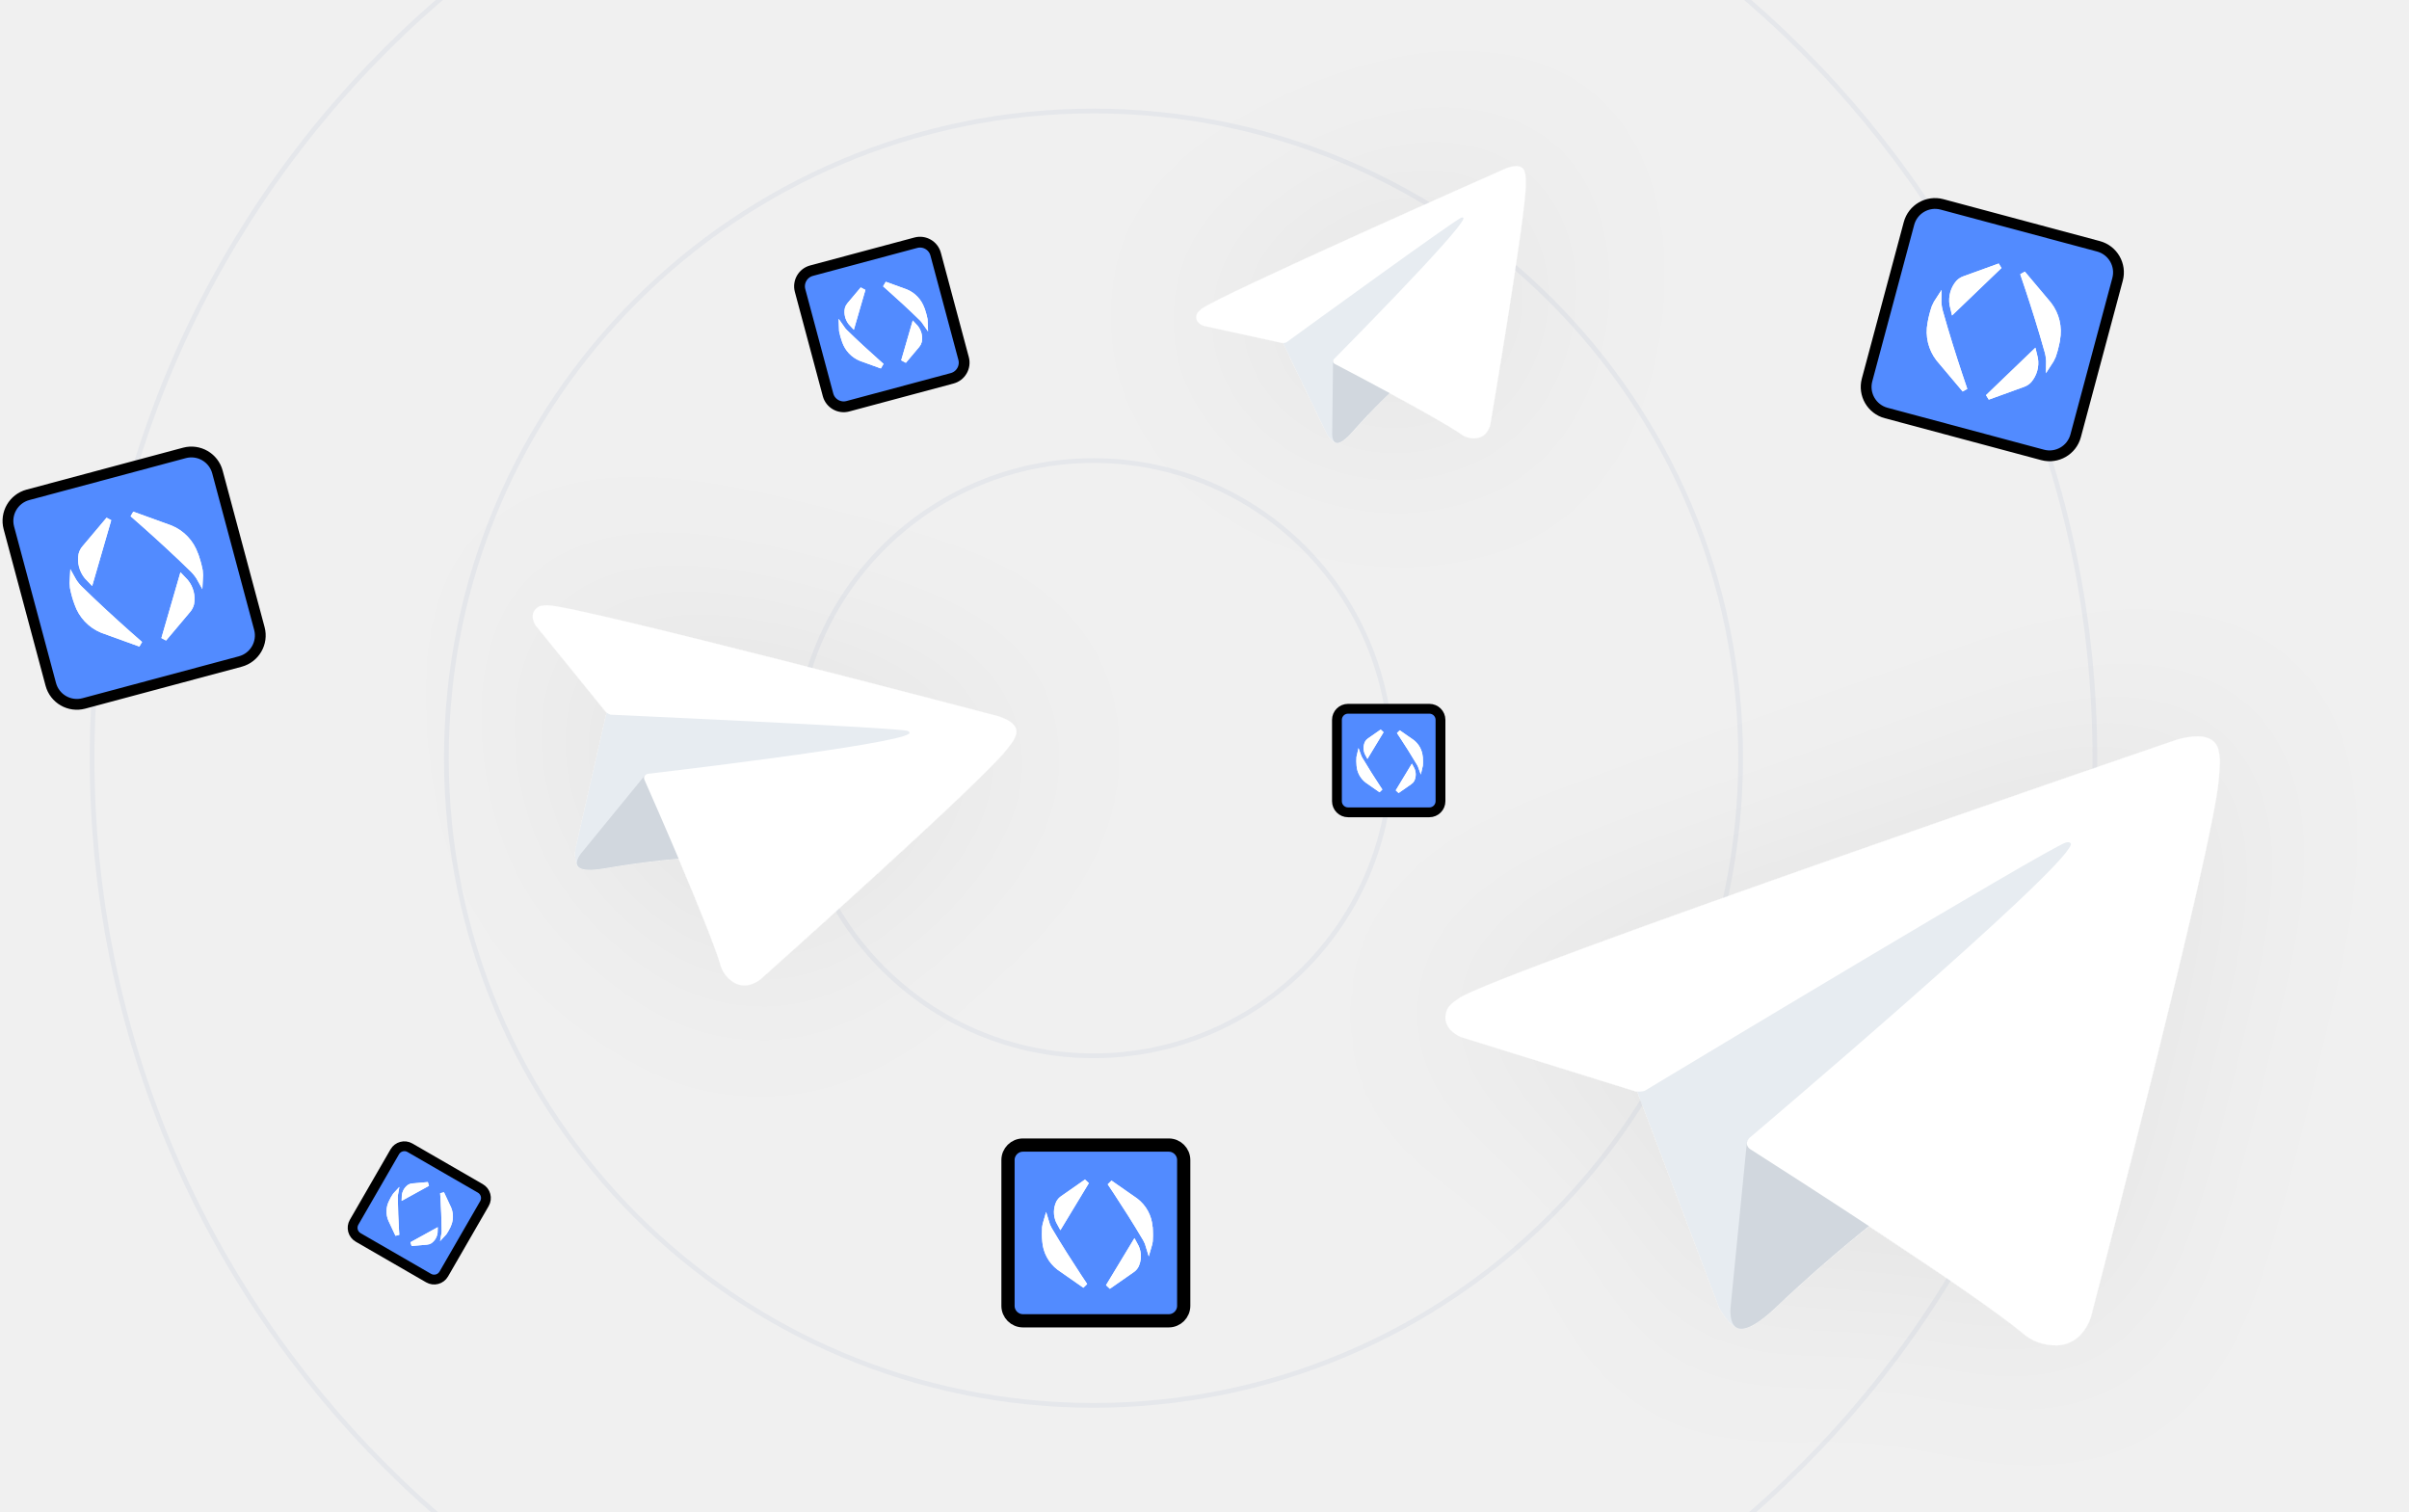
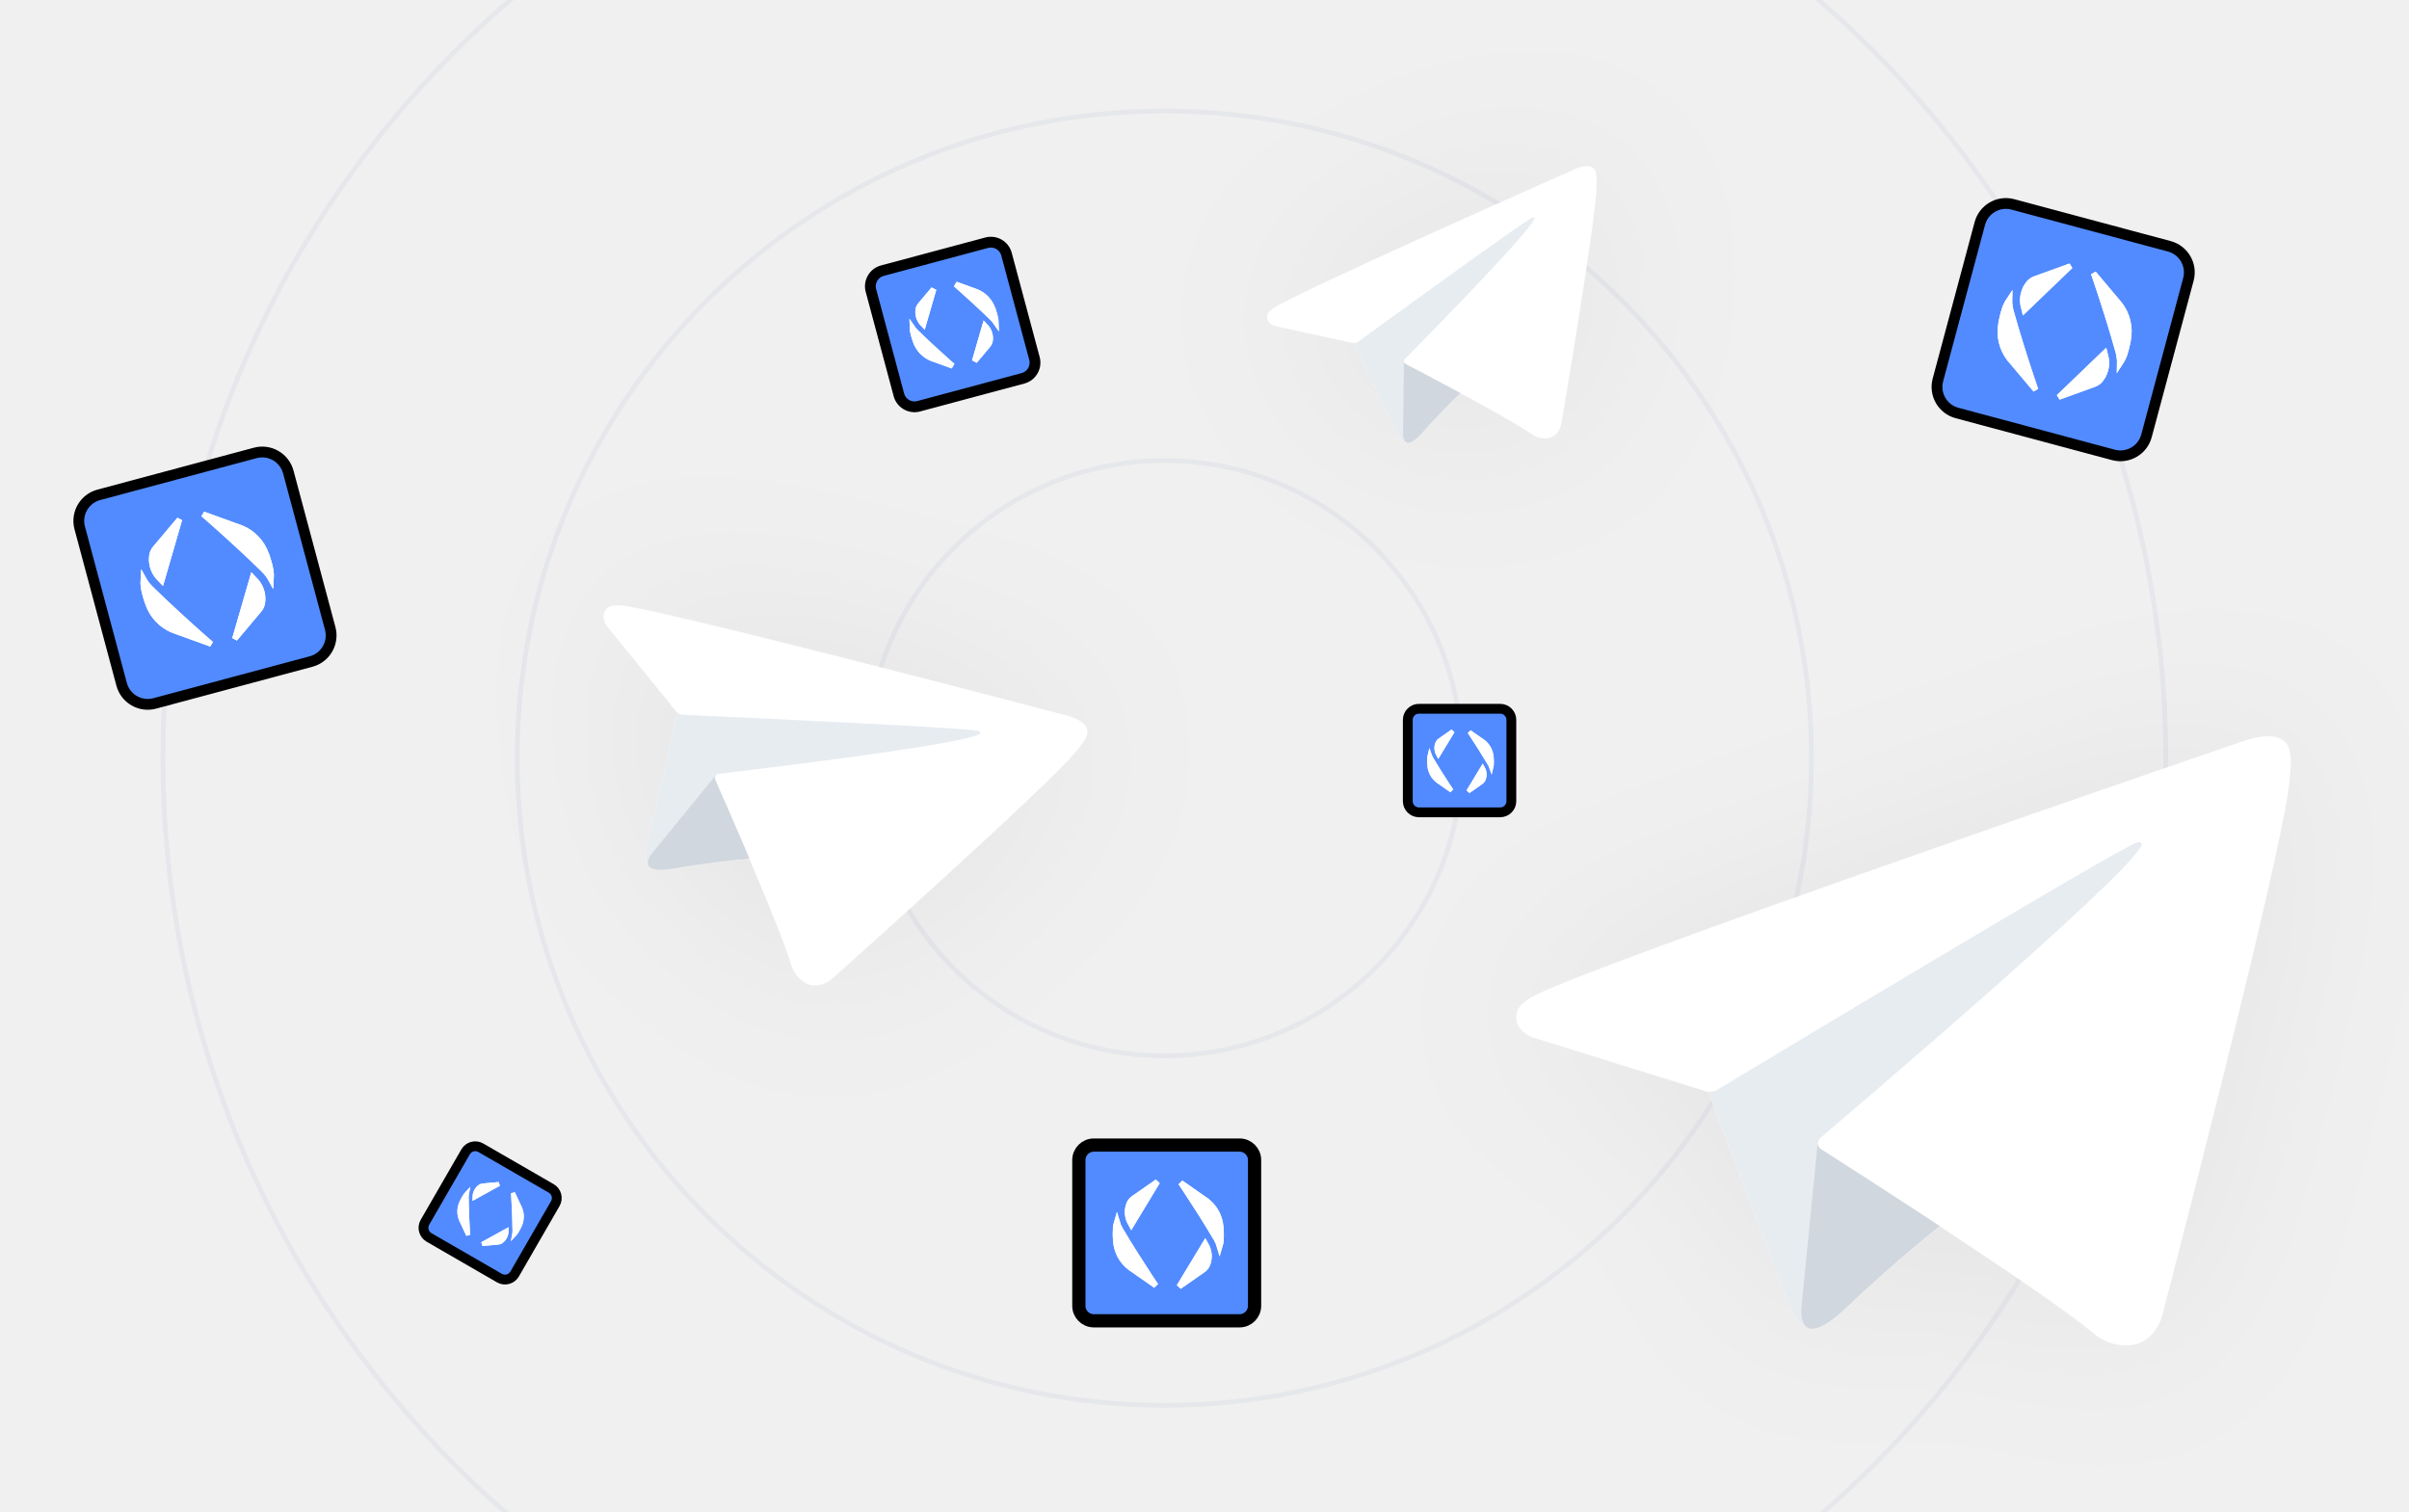
- <svg xmlns="http://www.w3.org/2000/svg" width="510" height="320" viewBox="0 0 510 320" fill="none">
+ <svg xmlns="http://www.w3.org/2000/svg" width="510" height="320" viewBox="-15 0 510 320" fill="none">
  <circle cx="231.5" cy="160.5" r="212" stroke="#E5E7EB" />
  <circle cx="231.5" cy="160.5" r="137" stroke="#E5E7EB" />
  <circle cx="231.5" cy="160.5" r="63" stroke="#E5E7EB" />
  <g filter="url(#filter0_d_2118_278)">
    <path d="M345.985 229.332L363.986 276.825C363.986 276.825 366.236 281.268 368.646 281.268C371.056 281.268 406.899 245.724 406.899 245.724L446.757 172.338L346.628 217.072L345.985 229.332Z" fill="#E7ECF1" />
    <path d="M369.852 241.512L366.397 276.518C366.397 276.518 364.95 287.245 376.2 276.518C387.45 265.792 398.219 257.52 398.219 257.52" fill="#D1D7DE" />
    <path d="M346.31 231.026L309.283 219.526C309.283 219.526 304.858 217.815 306.283 213.934C306.576 213.134 307.168 212.453 308.938 211.282C317.142 205.831 460.793 156.614 460.793 156.614C460.793 156.614 464.849 155.311 467.241 156.178C467.833 156.352 468.365 156.673 468.784 157.109C469.203 157.544 469.493 158.077 469.624 158.654C469.883 159.673 469.991 160.722 469.945 161.77C469.934 162.676 469.819 163.516 469.732 164.833C468.857 178.29 442.675 278.718 442.675 278.718C442.675 278.718 441.108 284.595 435.496 284.796C434.117 284.838 432.742 284.616 431.455 284.141C430.168 283.666 428.995 282.95 428.005 282.034C416.991 273.003 378.924 248.616 370.512 243.253C370.323 243.13 370.163 242.969 370.044 242.782C369.925 242.595 369.849 242.386 369.822 242.169C369.705 241.603 370.349 240.903 370.349 240.903C370.349 240.903 436.634 184.74 438.397 178.844C438.534 178.387 438.018 178.162 437.325 178.362C432.923 179.906 356.605 225.848 348.182 230.918C347.575 231.093 346.935 231.13 346.31 231.026Z" fill="white" />
  </g>
  <g filter="url(#filter1_d_2118_278)">
    <path d="M271.302 71.876L280.99 91.981C280.99 91.981 282.145 93.84 283.2 93.749C284.255 93.657 298.591 76.732 298.591 76.732L313.245 43.088L271.116 66.485L271.302 71.876Z" fill="#E7ECF1" />
    <path d="M282.213 76.299L282.034 91.755C282.034 91.755 281.809 96.506 286.326 91.382C290.842 86.258 295.241 82.227 295.241 82.227" fill="#D1D7DE" />
    <path d="M271.508 72.605L254.861 68.981C254.861 68.981 252.859 68.4 253.335 66.647C253.433 66.286 253.666 65.965 254.396 65.386C257.78 62.687 318.79 35.67 318.79 35.67C318.79 35.67 320.516 34.945 321.597 35.234C321.862 35.288 322.108 35.408 322.307 35.582C322.507 35.757 322.655 35.979 322.734 36.227C322.886 36.663 322.973 37.118 322.993 37.579C323.023 37.976 323.005 38.348 323.017 38.928C323.146 44.852 315.509 89.813 315.509 89.813C315.509 89.813 315.047 92.445 312.598 92.747C311.996 92.818 311.386 92.773 310.805 92.614C310.223 92.455 309.682 92.186 309.214 91.823C304.048 88.289 286.455 79.064 282.569 77.036C282.481 76.989 282.405 76.925 282.346 76.848C282.286 76.77 282.245 76.682 282.225 76.588C282.152 76.344 282.408 76.013 282.408 76.013C282.408 76.013 309.286 48.903 309.833 46.255C309.876 46.05 309.641 45.971 309.346 46.084C307.477 46.928 275.818 69.946 272.323 72.487C272.065 72.586 271.786 72.627 271.508 72.605Z" fill="white" />
  </g>
  <g filter="url(#filter2_d_2118_278)">
    <path d="M128.701 149.754L121.821 179.847C121.821 179.847 121.464 182.853 122.684 183.665C123.903 184.476 154.007 178.555 154.007 178.555L198.883 154.838L133.153 143.766L128.701 149.754Z" fill="#E7ECF1" />
    <path d="M136.678 163.952L123.144 180.504C123.144 180.504 118.801 185.445 128.106 183.804C137.41 182.163 145.643 181.603 145.643 181.603" fill="#D1D7DE" />
    <path d="M128.295 150.721L113.429 132.436C113.429 132.436 111.766 130.08 113.793 128.596C114.211 128.289 114.74 128.144 116.03 128.148C122.017 128.151 211.279 151.606 211.279 151.606C211.279 151.606 213.77 152.312 214.689 153.556C214.93 153.843 215.091 154.185 215.156 154.546C215.222 154.907 215.189 155.275 215.061 155.611C214.849 156.214 214.55 156.781 214.175 157.296C213.864 157.751 213.523 158.137 213.035 158.774C208.062 165.289 161.004 207.296 161.004 207.296C161.004 207.296 158.233 209.742 155.325 207.955C154.613 207.512 153.992 206.937 153.501 206.263C153.009 205.59 152.657 204.832 152.464 204.035C149.931 195.757 138.877 170.601 136.426 165.056C136.371 164.929 136.345 164.794 136.347 164.659C136.35 164.525 136.382 164.393 136.442 164.274C136.573 163.949 137.135 163.811 137.135 163.811C137.135 163.811 189.585 157.705 192.462 155.315C192.685 155.13 192.5 154.843 192.082 154.711C189.334 154.01 135.248 151.565 129.278 151.296C128.913 151.18 128.576 150.983 128.295 150.721Z" fill="white" />
  </g>
  <rect x="213.4" y="242.4" width="37.2" height="37.2" rx="3.171" fill="#528BFF" stroke="black" stroke-width="2.8" />
  <path d="M224.985 253.68L224.992 253.676L224.998 253.671L230.033 250.162L224.516 259.285C224.362 259.007 224.21 258.722 224.115 258.522C223.553 257.264 223.563 255.83 224.149 254.596C224.357 254.223 224.644 253.905 224.985 253.68Z" fill="url(#paint0_linear_2118_278)" stroke="white" stroke-width="1.143" />
  <path d="M221.223 262.75L221.223 262.741L221.222 262.733C221.125 261.77 221.123 260.78 221.188 259.805C221.247 259.392 221.338 258.983 221.458 258.583C221.625 259.163 221.859 259.723 222.16 260.254L222.16 260.254L222.165 260.262C224.288 263.862 226.603 267.47 228.386 270.177C228.861 270.899 229.299 271.557 229.686 272.134L224.227 268.328C222.474 266.99 221.381 264.96 221.223 262.75Z" fill="white" stroke="white" stroke-width="1.143" />
  <path d="M239.673 268.844L239.667 268.849L239.66 268.853L234.639 272.358L240.154 263.239C240.308 263.518 240.461 263.803 240.555 264.003C241.116 265.248 241.107 266.682 240.51 267.927C240.302 268.301 240.015 268.62 239.673 268.844Z" fill="url(#paint1_linear_2118_278)" stroke="white" stroke-width="1.143" />
  <path d="M243.447 259.764L243.448 259.772L243.449 259.78C243.546 260.754 243.547 261.733 243.483 262.708C243.423 263.121 243.333 263.53 243.213 263.931C243.046 263.351 242.812 262.79 242.511 262.26L242.511 262.26L242.506 262.251C240.382 258.652 238.068 255.043 236.285 252.337C235.809 251.614 235.371 250.956 234.985 250.379L240.443 254.185C242.197 255.523 243.289 257.553 243.447 259.764Z" fill="white" stroke="white" stroke-width="1.143" />
  <path d="M243.496 260.628L243.52 260.616C243.551 261.314 243.536 262.014 243.482 262.717C243.423 263.131 243.332 263.541 243.212 263.942C243.045 263.362 242.811 262.801 242.51 262.271L242.51 262.271L242.505 262.262C240.382 258.663 238.067 255.054 236.284 252.348C235.81 251.628 235.373 250.971 234.987 250.395L240.431 254.196C242.185 255.534 243.278 257.564 243.435 259.775L243.496 260.628ZM224.985 253.68L224.992 253.676L224.998 253.671L230.02 250.167L224.505 259.285C224.35 259.007 224.198 258.722 224.104 258.522C223.543 257.267 223.562 255.832 224.149 254.596C224.357 254.223 224.644 253.905 224.985 253.68ZM221.223 262.75L221.222 262.741L221.221 262.733C221.124 261.77 221.123 260.78 221.188 259.805C221.247 259.392 221.338 258.983 221.457 258.583C221.625 259.163 221.859 259.723 222.159 260.254L222.159 260.254L222.164 260.262C224.288 263.862 226.603 267.47 228.385 270.177C228.861 270.899 229.299 271.557 229.685 272.134L224.227 268.328C222.474 266.99 221.381 264.96 221.223 262.75ZM234.635 272.361L240.143 263.24C240.297 263.519 240.45 263.804 240.544 264.004C241.114 265.258 241.097 266.692 240.509 267.928C240.301 268.301 240.014 268.62 239.673 268.845L239.666 268.849L239.66 268.853L234.635 272.361Z" fill="white" stroke="white" stroke-width="1.143" />
  <rect x="283.039" y="150.039" width="21.922" height="21.922" rx="2.354" fill="#528BFF" stroke="black" stroke-width="2.078" />
  <path d="M289.836 156.676L289.836 156.676L289.845 156.67L292.552 154.783L289.513 159.808C289.446 159.685 289.385 159.568 289.343 159.479C289.016 158.747 289.022 157.912 289.362 157.195C289.481 156.982 289.644 156.802 289.836 156.676Z" fill="url(#paint2_linear_2118_278)" stroke="white" stroke-width="0.848" />
  <path d="M287.615 162.044L287.615 162.044L287.614 162.031C287.556 161.46 287.555 160.872 287.594 160.291C287.616 160.139 287.645 159.987 287.681 159.837C287.773 160.097 287.888 160.35 288.025 160.592L288.025 160.592L288.029 160.598C289.304 162.76 290.693 164.926 291.763 166.551C291.955 166.841 292.136 167.114 292.304 167.367L289.384 165.331C288.352 164.543 287.708 163.347 287.615 162.044Z" fill="white" stroke="white" stroke-width="0.848" />
  <path d="M298.559 165.639L298.559 165.638L298.55 165.645L295.852 167.528L298.889 162.506C298.956 162.63 299.017 162.747 299.059 162.836C299.385 163.56 299.38 164.394 299.034 165.119C298.915 165.332 298.752 165.512 298.559 165.639Z" fill="url(#paint3_linear_2118_278)" stroke="white" stroke-width="0.848" />
  <path d="M300.787 160.264L300.787 160.264L300.788 160.276C300.846 160.854 300.847 161.436 300.809 162.016C300.787 162.169 300.757 162.321 300.721 162.471C300.629 162.211 300.515 161.958 300.377 161.715L300.377 161.715L300.374 161.709C299.099 159.548 297.709 157.382 296.639 155.757C296.447 155.467 296.266 155.193 296.098 154.94L299.018 156.977C300.051 157.765 300.694 158.961 300.787 160.264Z" fill="white" stroke="white" stroke-width="0.848" />
  <path d="M289.506 159.808C289.439 159.685 289.378 159.568 289.336 159.479C289.01 158.749 289.021 157.914 289.362 157.195C289.481 156.982 289.644 156.802 289.836 156.676L289.836 156.676L289.845 156.669L292.544 154.786L289.506 159.808ZM287.593 160.291C287.615 160.139 287.645 159.987 287.681 159.837C287.773 160.097 287.887 160.35 288.025 160.592L288.025 160.592L288.028 160.599C289.303 162.76 290.693 164.926 291.763 166.551C291.954 166.841 292.136 167.114 292.304 167.367L289.384 165.331C288.351 164.543 287.708 163.347 287.615 162.044L287.615 162.044L287.614 162.032C287.556 161.46 287.555 160.872 287.593 160.291ZM298.549 165.645L295.848 167.53L298.882 162.507C298.949 162.63 299.011 162.748 299.052 162.836C299.384 163.566 299.374 164.4 299.033 165.12C298.914 165.332 298.751 165.512 298.559 165.639L298.559 165.639L298.549 165.645ZM300.825 160.904L300.835 160.899C300.847 161.271 300.837 161.646 300.808 162.021C300.786 162.175 300.757 162.327 300.721 162.478C300.629 162.218 300.514 161.965 300.377 161.722L300.377 161.722L300.373 161.716C299.098 159.555 297.708 157.388 296.638 155.764C296.448 155.475 296.268 155.203 296.1 154.951L299.011 156.983C300.043 157.772 300.687 158.968 300.78 160.271L300.825 160.904Z" fill="white" stroke="white" stroke-width="0.848" />
  <rect x="84.751" y="241.79" width="21.922" height="21.922" rx="2.354" transform="rotate(30 84.751 241.79)" fill="#528BFF" stroke="black" stroke-width="2.078" />
  <path d="M87.319 250.936L87.319 250.936L87.33 250.935L90.617 250.655L85.473 253.487C85.476 253.347 85.482 253.215 85.49 253.118C85.573 252.319 85.995 251.6 86.648 251.149C86.858 251.024 87.089 250.949 87.319 250.936Z" fill="url(#paint4_linear_2118_278)" stroke="white" stroke-width="0.848" />
  <path d="M82.711 254.474L82.711 254.474L82.716 254.463C82.952 253.94 83.245 253.43 83.569 252.946C83.665 252.825 83.766 252.708 83.872 252.596C83.822 252.867 83.794 253.143 83.792 253.422L83.792 253.422L83.792 253.429C83.816 255.939 83.936 258.51 84.05 260.452C84.071 260.799 84.091 261.126 84.111 261.429L82.6 258.206C82.1 257.007 82.141 255.649 82.711 254.474Z" fill="white" stroke="white" stroke-width="0.848" />
  <path d="M90.392 263.059L90.392 263.059L90.38 263.06L87.102 263.342L92.244 260.512C92.24 260.652 92.234 260.784 92.226 260.882C92.147 261.673 91.725 262.392 91.062 262.846C90.853 262.971 90.622 263.046 90.392 263.059Z" fill="url(#paint5_linear_2118_278)" stroke="white" stroke-width="0.848" />
  <path d="M95.009 259.519L95.009 259.519L95.004 259.53C94.765 260.06 94.475 260.564 94.151 261.047C94.056 261.169 93.954 261.285 93.848 261.397C93.899 261.126 93.926 260.85 93.928 260.571L93.928 260.571L93.928 260.564C93.904 258.055 93.784 255.484 93.67 253.542C93.649 253.195 93.629 252.867 93.609 252.564L95.12 255.788C95.62 256.987 95.58 258.344 95.009 259.519Z" fill="white" stroke="white" stroke-width="0.848" />
  <path d="M85.467 253.484C85.471 253.344 85.476 253.212 85.484 253.114C85.567 252.318 85.993 251.601 86.649 251.149C86.858 251.024 87.089 250.949 87.319 250.936L87.319 250.936L87.33 250.935L90.609 250.653L85.467 253.484ZM83.569 252.946C83.664 252.825 83.766 252.708 83.872 252.596C83.821 252.867 83.794 253.143 83.792 253.422L83.792 253.422L83.792 253.429C83.816 255.939 83.936 258.51 84.05 260.452C84.071 260.799 84.091 261.126 84.111 261.429L82.6 258.206C82.1 257.007 82.14 255.649 82.711 254.474L82.711 254.474L82.716 254.463C82.952 253.939 83.245 253.43 83.569 252.946ZM90.38 263.06L87.099 263.343L92.237 260.509C92.234 260.65 92.228 260.782 92.22 260.879C92.143 261.677 91.717 262.394 91.062 262.847C90.853 262.972 90.621 263.046 90.392 263.06L90.392 263.059L90.38 263.06ZM94.722 260.092L94.733 260.093C94.557 260.422 94.361 260.741 94.149 261.051C94.053 261.173 93.951 261.291 93.844 261.403C93.895 261.132 93.922 260.856 93.924 260.577L93.924 260.577L93.924 260.57C93.901 258.06 93.78 255.489 93.666 253.548C93.645 253.202 93.625 252.876 93.606 252.574L95.111 255.79C95.611 256.989 95.57 258.347 94.999 259.521L94.722 260.092Z" fill="white" stroke="white" stroke-width="0.848" />
  <path d="M169.382 61.497C168.892 59.668 169.977 57.788 171.806 57.298L193.885 51.382C195.714 50.892 197.594 51.977 198.084 53.806L204 75.885C204.49 77.714 203.404 79.594 201.575 80.084L179.497 86C177.668 86.49 175.788 85.404 175.298 83.575L169.382 61.497Z" fill="#528BFF" stroke="black" stroke-width="2.286" />
  <path d="M179.84 64.563L179.845 64.557L179.85 64.551L182.667 61.209L180.498 68.693C180.372 68.56 180.255 68.434 180.173 68.336C179.5 67.507 179.22 66.432 179.41 65.392C179.49 65.079 179.637 64.791 179.84 64.563Z" fill="url(#paint6_linear_2118_278)" stroke="white" stroke-width="1.143" />
  <path d="M178.833 72.237L178.83 72.229L178.827 72.221C178.556 71.506 178.352 70.749 178.201 69.988C178.178 69.791 178.163 69.592 178.158 69.393C178.363 69.691 178.594 69.971 178.851 70.232L178.851 70.232L178.858 70.239C181.246 72.582 183.783 74.893 185.722 76.616C186.06 76.916 186.379 77.198 186.677 77.46L182.243 75.856C180.643 75.198 179.402 73.881 178.833 72.237Z" fill="white" stroke="white" stroke-width="1.143" />
  <path d="M194.159 73.088L194.154 73.094L194.148 73.1L191.341 76.435L193.51 68.955C193.636 69.088 193.752 69.215 193.835 69.313C194.504 70.132 194.785 71.206 194.589 72.257C194.509 72.572 194.362 72.859 194.159 73.088Z" fill="url(#paint7_linear_2118_278)" stroke="white" stroke-width="1.143" />
  <path d="M195.173 65.403L195.175 65.41L195.178 65.418C195.452 66.142 195.654 66.891 195.805 67.652C195.828 67.849 195.843 68.048 195.848 68.247C195.643 67.949 195.411 67.668 195.155 67.408L195.155 67.408L195.148 67.401C192.76 65.057 190.223 62.747 188.284 61.024C187.946 60.724 187.627 60.441 187.329 60.179L191.763 61.783C193.363 62.442 194.604 63.759 195.173 65.403Z" fill="white" stroke="white" stroke-width="1.143" />
  <path d="M182.657 61.216L180.489 68.695C180.363 68.563 180.247 68.436 180.164 68.338C179.493 67.511 179.219 66.435 179.41 65.392C179.49 65.079 179.637 64.791 179.84 64.563L179.845 64.557L179.85 64.551L182.657 61.216ZM178.201 69.988C178.178 69.791 178.163 69.592 178.158 69.393C178.363 69.691 178.594 69.972 178.851 70.232L178.851 70.232L178.857 70.239C181.245 72.583 183.783 74.893 185.722 76.616C186.059 76.916 186.379 77.199 186.677 77.46L182.243 75.856C180.642 75.198 179.402 73.881 178.833 72.237L178.83 72.229L178.827 72.221C178.556 71.506 178.352 70.749 178.201 69.988ZM191.339 76.438L193.501 68.958C193.628 69.092 193.744 69.219 193.827 69.316C194.505 70.14 194.779 71.216 194.589 72.258C194.509 72.572 194.362 72.86 194.159 73.088L194.154 73.094L194.148 73.1L191.339 76.438ZM195.445 66.222L195.456 66.212C195.599 66.685 195.714 67.167 195.806 67.657C195.83 67.856 195.844 68.055 195.85 68.255C195.645 67.958 195.413 67.677 195.157 67.416L195.157 67.416L195.15 67.41C192.762 65.066 190.225 62.755 188.286 61.032C187.95 60.734 187.631 60.453 187.335 60.192L191.756 61.794C193.356 62.453 194.597 63.77 195.166 65.414L195.445 66.222Z" fill="white" stroke="white" stroke-width="1.143" />
  <path d="M404.143 47.31C404.96 44.262 408.093 42.453 411.142 43.269L444.259 52.143C447.307 52.96 449.117 56.093 448.3 59.142L439.426 92.259C438.609 95.308 435.476 97.117 432.427 96.3L399.31 87.426C396.262 86.609 394.453 83.476 395.269 80.427L404.143 47.31Z" fill="#528BFF" stroke="black" stroke-width="2.286" />
  <path d="M415.891 59.013L415.898 59.01L415.905 59.008L423.338 56.321L413.579 65.691C413.47 65.262 413.358 64.793 413.302 64.483C413.035 62.816 413.502 61.12 414.589 59.847C414.958 59.465 415.406 59.173 415.891 59.013Z" fill="url(#paint8_linear_2118_278)" stroke="white" stroke-width="1.143" />
  <path d="M408.637 68.443L408.639 68.435L408.64 68.427C408.828 67.272 409.136 66.116 409.516 65C409.767 64.413 410.074 63.849 410.43 63.318C410.411 64.163 410.506 65.008 410.721 65.834L410.721 65.834L410.723 65.844C412.066 70.673 413.628 75.572 414.853 79.262C415.263 80.496 415.635 81.594 415.949 82.511L410.41 75.936C408.772 73.814 408.127 71.088 408.637 68.443Z" fill="white" stroke="white" stroke-width="1.143" />
  <path d="M428.278 81.368L428.27 81.371L428.263 81.374L420.847 84.06L430.602 74.694C430.712 75.123 430.824 75.592 430.88 75.903C431.149 77.555 430.684 79.249 429.58 80.534C429.211 80.915 428.763 81.207 428.278 81.368Z" fill="url(#paint9_linear_2118_278)" stroke="white" stroke-width="1.143" />
  <path d="M435.549 71.928L435.548 71.936L435.546 71.945C435.355 73.113 435.05 74.256 434.67 75.372C434.419 75.959 434.112 76.523 433.756 77.054C433.775 76.209 433.68 75.364 433.466 74.538L433.466 74.538L433.463 74.528C432.121 69.699 430.559 64.8 429.333 61.11C428.924 59.876 428.552 58.778 428.238 57.861L433.776 64.436C435.415 66.558 436.059 69.284 435.549 71.928Z" fill="white" stroke="white" stroke-width="1.143" />
  <path d="M415.891 59.013L415.898 59.01L415.906 59.008L423.322 56.321L413.566 65.688C413.457 65.259 413.345 64.79 413.289 64.479C413.023 62.815 413.5 61.123 414.589 59.847C414.958 59.466 415.406 59.174 415.891 59.013ZM408.637 68.444L408.638 68.436L408.64 68.427C408.827 67.272 409.136 66.117 409.516 65C409.767 64.413 410.074 63.849 410.43 63.318C410.411 64.163 410.506 65.009 410.72 65.834L410.72 65.834L410.723 65.844C412.065 70.673 413.627 75.573 414.853 79.263C415.262 80.496 415.634 81.595 415.948 82.511L410.409 75.936C408.771 73.815 408.127 71.088 408.637 68.444ZM428.277 81.369L428.27 81.371L428.263 81.374L420.842 84.062L430.589 74.691C430.699 75.12 430.811 75.59 430.867 75.9C431.145 77.566 430.669 79.258 429.58 80.535C429.211 80.916 428.763 81.208 428.277 81.369ZM435.532 71.938L435.37 72.777L435.405 72.77C435.219 73.654 434.969 74.524 434.667 75.382C434.416 75.97 434.108 76.535 433.752 77.067C433.771 76.222 433.676 75.376 433.461 74.55L433.461 74.55L433.459 74.541C432.116 69.712 430.554 64.812 429.329 61.122C428.92 59.891 428.549 58.795 428.235 57.879L433.759 64.445C435.397 66.567 436.042 69.293 435.532 71.938Z" fill="white" stroke="white" stroke-width="1.143" />
  <path d="M1.879 111.751C1.062 108.703 2.871 105.569 5.919 104.752L39.037 95.879C42.085 95.062 45.218 96.871 46.035 99.919L54.909 133.037C55.726 136.085 53.917 139.218 50.868 140.035L17.751 148.909C14.703 149.726 11.569 147.917 10.752 144.868L1.879 111.751Z" fill="#528BFF" stroke="black" stroke-width="2.286" />
  <path d="M17.904 116.012L17.909 116.006L17.914 116L23.008 109.957L19.241 122.951C18.933 122.635 18.601 122.285 18.397 122.044C17.333 120.733 16.889 119.032 17.193 117.385C17.322 116.871 17.564 116.394 17.904 116.012Z" fill="url(#paint10_linear_2118_278)" stroke="white" stroke-width="1.143" />
  <path d="M16.337 127.806L16.335 127.798L16.332 127.79C15.917 126.696 15.606 125.541 15.377 124.384C15.301 123.75 15.285 123.109 15.328 122.47C15.734 123.212 16.238 123.897 16.837 124.505L16.837 124.505L16.844 124.511C20.421 128.022 24.224 131.485 27.13 134.068C28.101 134.931 28.973 135.696 29.703 136.333L21.619 133.408C19.139 132.39 17.218 130.351 16.337 127.806Z" fill="white" stroke="white" stroke-width="1.143" />
  <path d="M39.809 129.179L39.804 129.185L39.799 129.191L34.72 135.226L38.485 122.236C38.794 122.553 39.126 122.903 39.33 123.144C40.389 124.441 40.834 126.141 40.52 127.805C40.391 128.32 40.149 128.797 39.809 129.179Z" fill="url(#paint11_linear_2118_278)" stroke="white" stroke-width="1.143" />
  <path d="M41.386 117.368L41.389 117.376L41.392 117.384C41.811 118.491 42.118 119.634 42.347 120.79C42.423 121.424 42.439 122.066 42.396 122.704C41.99 121.962 41.485 121.278 40.887 120.67L40.887 120.67L40.88 120.663C37.302 117.152 33.5 113.69 30.594 111.107C29.622 110.244 28.751 109.478 28.021 108.842L36.105 111.766C38.584 112.784 40.506 114.824 41.386 117.368Z" fill="white" stroke="white" stroke-width="1.143" />
  <path d="M17.904 116.012L17.909 116.006L17.914 116L22.993 109.966L19.228 122.955C18.919 122.638 18.587 122.288 18.384 122.047C17.321 120.739 16.889 119.035 17.193 117.385C17.322 116.871 17.564 116.394 17.904 116.012ZM16.337 127.807L16.334 127.799L16.331 127.791C15.916 126.697 15.606 125.542 15.377 124.385C15.301 123.751 15.285 123.109 15.327 122.471C15.733 123.213 16.238 123.897 16.837 124.505L16.837 124.505L16.844 124.512C20.421 128.023 24.223 131.485 27.13 134.068C28.101 134.931 28.973 135.697 29.703 136.333L21.619 133.409C19.139 132.391 17.218 130.351 16.337 127.807ZM39.809 129.18L39.804 129.185L39.799 129.191L34.717 135.229L38.472 122.241C38.782 122.558 39.114 122.908 39.317 123.149C40.391 124.453 40.825 126.156 40.52 127.806C40.391 128.321 40.149 128.798 39.809 129.18ZM41.376 117.385L41.656 118.193L41.682 118.169C41.963 119.028 42.182 119.906 42.349 120.8C42.425 121.435 42.441 122.078 42.399 122.717C41.993 121.975 41.488 121.291 40.889 120.683L40.889 120.683L40.882 120.676C37.305 117.165 33.503 113.703 30.596 111.12C29.627 110.258 28.757 109.494 28.028 108.858L36.094 111.783C38.574 112.801 40.495 114.84 41.376 117.385Z" fill="white" stroke="white" stroke-width="1.143" />
  <defs>
    <filter id="filter0_d_2118_278" x="266" y="115.88" width="243.955" height="208.921" filterUnits="userSpaceOnUse" color-interpolation-filters="sRGB">
      <feFlood flood-opacity="0" result="BackgroundImageFix" />
      <feColorMatrix in="SourceAlpha" type="matrix" values="0 0 0 0 0 0 0 0 0 0 0 0 0 0 0 0 0 0 127 0" result="hardAlpha" />
      <feOffset />
      <feGaussianBlur stdDeviation="20" />
      <feComposite in2="hardAlpha" operator="out" />
      <feColorMatrix type="matrix" values="0 0 0 0 0 0 0 0 0 0 0 0 0 0 0 0 0 0 0.05 0" />
      <feBlend mode="normal" in2="BackgroundImageFix" result="effect1_dropShadow_2118_278" />
      <feBlend mode="normal" in="SourceGraphic" in2="effect1_dropShadow_2118_278" result="shape" />
    </filter>
    <filter id="filter1_d_2118_278" x="213.262" y="-4.834" width="149.756" height="138.594" filterUnits="userSpaceOnUse" color-interpolation-filters="sRGB">
      <feFlood flood-opacity="0" result="BackgroundImageFix" />
      <feColorMatrix in="SourceAlpha" type="matrix" values="0 0 0 0 0 0 0 0 0 0 0 0 0 0 0 0 0 0 127 0" result="hardAlpha" />
      <feOffset />
      <feGaussianBlur stdDeviation="20" />
      <feComposite in2="hardAlpha" operator="out" />
      <feColorMatrix type="matrix" values="0 0 0 0 0 0 0 0 0 0 0 0 0 0 0 0 0 0 0.05 0" />
      <feBlend mode="normal" in2="BackgroundImageFix" result="effect1_dropShadow_2118_278" />
      <feBlend mode="normal" in="SourceGraphic" in2="effect1_dropShadow_2118_278" result="shape" />
    </filter>
    <filter id="filter2_d_2118_278" x="72.787" y="88.148" width="182.402" height="160.46" filterUnits="userSpaceOnUse" color-interpolation-filters="sRGB">
      <feFlood flood-opacity="0" result="BackgroundImageFix" />
      <feColorMatrix in="SourceAlpha" type="matrix" values="0 0 0 0 0 0 0 0 0 0 0 0 0 0 0 0 0 0 127 0" result="hardAlpha" />
      <feOffset />
      <feGaussianBlur stdDeviation="20" />
      <feComposite in2="hardAlpha" operator="out" />
      <feColorMatrix type="matrix" values="0 0 0 0 0 0 0 0 0 0 0 0 0 0 0 0 0 0 0.05 0" />
      <feBlend mode="normal" in2="BackgroundImageFix" result="effect1_dropShadow_2118_278" />
      <feBlend mode="normal" in="SourceGraphic" in2="effect1_dropShadow_2118_278" result="shape" />
    </filter>
    <linearGradient id="paint0_linear_2118_278" x1="232.231" y1="248.446" x2="222.714" y2="258.764" gradientUnits="userSpaceOnUse">
      <stop offset="0.58" stop-color="#A0A8D4" />
      <stop offset="0.73" stop-color="#8791C7" />
      <stop offset="0.91" stop-color="#6470B4" />
    </linearGradient>
    <linearGradient id="paint1_linear_2118_278" x1="232.437" y1="274.072" x2="241.956" y2="263.756" gradientUnits="userSpaceOnUse">
      <stop offset="0.58" stop-color="#A0A8D4" />
      <stop offset="0.73" stop-color="#8791C7" />
      <stop offset="0.91" stop-color="#6470B4" />
    </linearGradient>
    <linearGradient id="paint2_linear_2118_278" x1="294.139" y1="153.468" x2="288.428" y2="159.658" gradientUnits="userSpaceOnUse">
      <stop offset="0.58" stop-color="#A0A8D4" />
      <stop offset="0.73" stop-color="#8791C7" />
      <stop offset="0.91" stop-color="#6470B4" />
    </linearGradient>
    <linearGradient id="paint3_linear_2118_278" x1="294.262" y1="168.843" x2="299.974" y2="162.653" gradientUnits="userSpaceOnUse">
      <stop offset="0.58" stop-color="#A0A8D4" />
      <stop offset="0.73" stop-color="#8791C7" />
      <stop offset="0.91" stop-color="#6470B4" />
    </linearGradient>
    <linearGradient id="paint4_linear_2118_278" x1="92.649" y1="250.309" x2="84.608" y2="252.815" gradientUnits="userSpaceOnUse">
      <stop offset="0.58" stop-color="#A0A8D4" />
      <stop offset="0.73" stop-color="#8791C7" />
      <stop offset="0.91" stop-color="#6470B4" />
    </linearGradient>
    <linearGradient id="paint5_linear_2118_278" x1="85.068" y1="263.686" x2="93.109" y2="261.181" gradientUnits="userSpaceOnUse">
      <stop offset="0.58" stop-color="#A0A8D4" />
      <stop offset="0.73" stop-color="#8791C7" />
      <stop offset="0.91" stop-color="#6470B4" />
    </linearGradient>
    <linearGradient id="paint6_linear_2118_278" x1="184.27" y1="58.942" x2="179.052" y2="68.886" gradientUnits="userSpaceOnUse">
      <stop offset="0.58" stop-color="#A0A8D4" />
      <stop offset="0.73" stop-color="#8791C7" />
      <stop offset="0.91" stop-color="#6470B4" />
    </linearGradient>
    <linearGradient id="paint7_linear_2118_278" x1="189.735" y1="78.702" x2="194.955" y2="68.759" gradientUnits="userSpaceOnUse">
      <stop offset="0.58" stop-color="#A0A8D4" />
      <stop offset="0.73" stop-color="#8791C7" />
      <stop offset="0.91" stop-color="#6470B4" />
    </linearGradient>
    <linearGradient id="paint8_linear_2118_278" x1="425.952" y1="55.305" x2="411.715" y2="64.309" gradientUnits="userSpaceOnUse">
      <stop offset="0.58" stop-color="#A0A8D4" />
      <stop offset="0.73" stop-color="#8791C7" />
      <stop offset="0.91" stop-color="#6470B4" />
    </linearGradient>
    <linearGradient id="paint9_linear_2118_278" x1="418.23" y1="85.072" x2="432.468" y2="76.071" gradientUnits="userSpaceOnUse">
      <stop offset="0.58" stop-color="#A0A8D4" />
      <stop offset="0.73" stop-color="#8791C7" />
      <stop offset="0.91" stop-color="#6470B4" />
    </linearGradient>
    <linearGradient id="paint10_linear_2118_278" x1="24.763" y1="107.771" x2="16.936" y2="122.687" gradientUnits="userSpaceOnUse">
      <stop offset="0.58" stop-color="#A0A8D4" />
      <stop offset="0.73" stop-color="#8791C7" />
      <stop offset="0.91" stop-color="#6470B4" />
    </linearGradient>
    <linearGradient id="paint11_linear_2118_278" x1="32.959" y1="137.41" x2="40.789" y2="122.496" gradientUnits="userSpaceOnUse">
      <stop offset="0.58" stop-color="#A0A8D4" />
      <stop offset="0.73" stop-color="#8791C7" />
      <stop offset="0.91" stop-color="#6470B4" />
    </linearGradient>
  </defs>
</svg>
